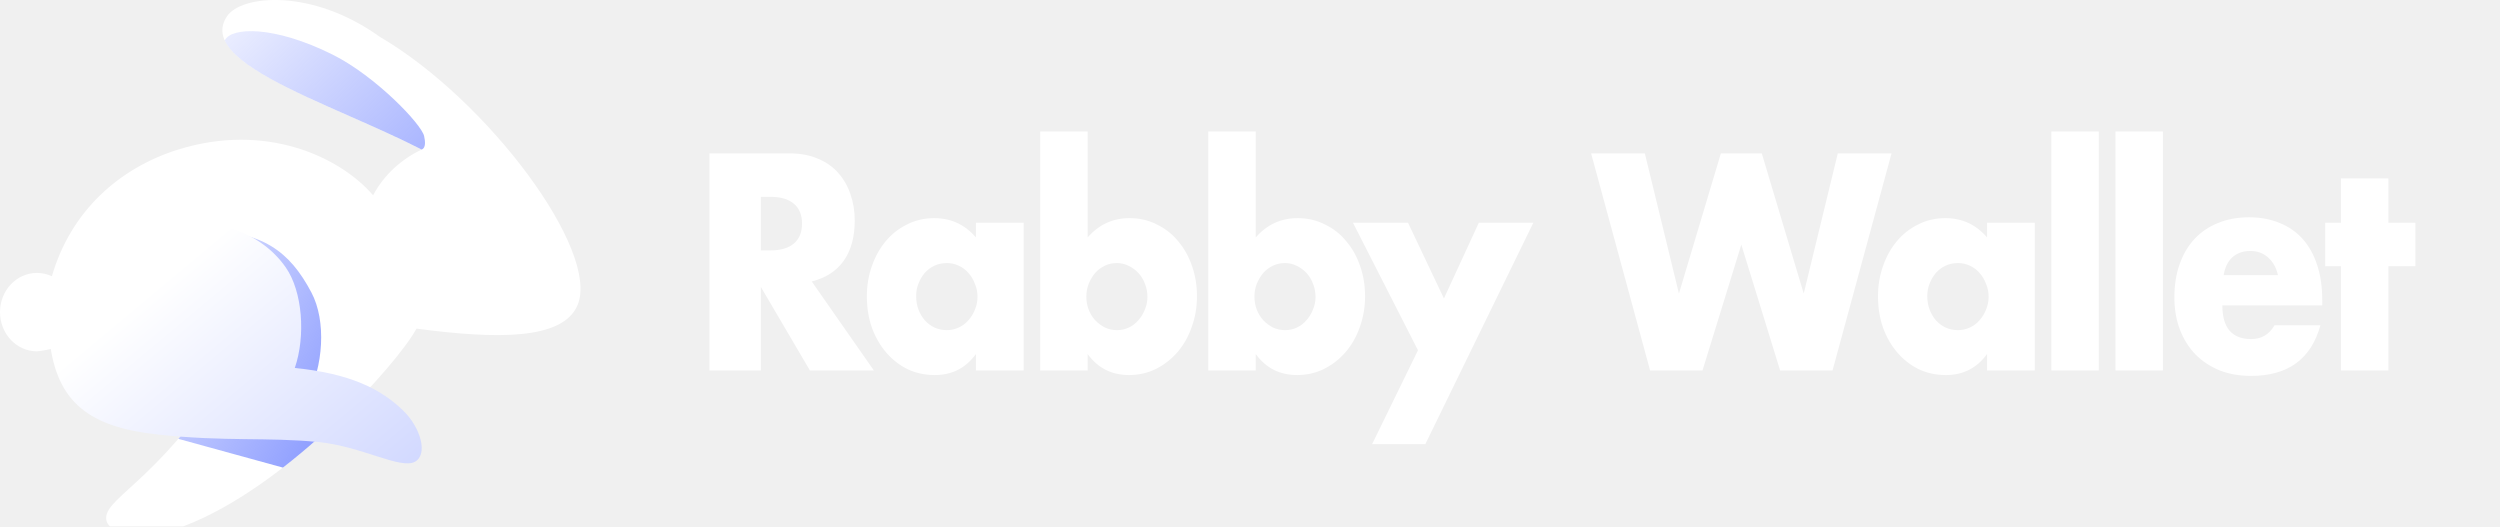
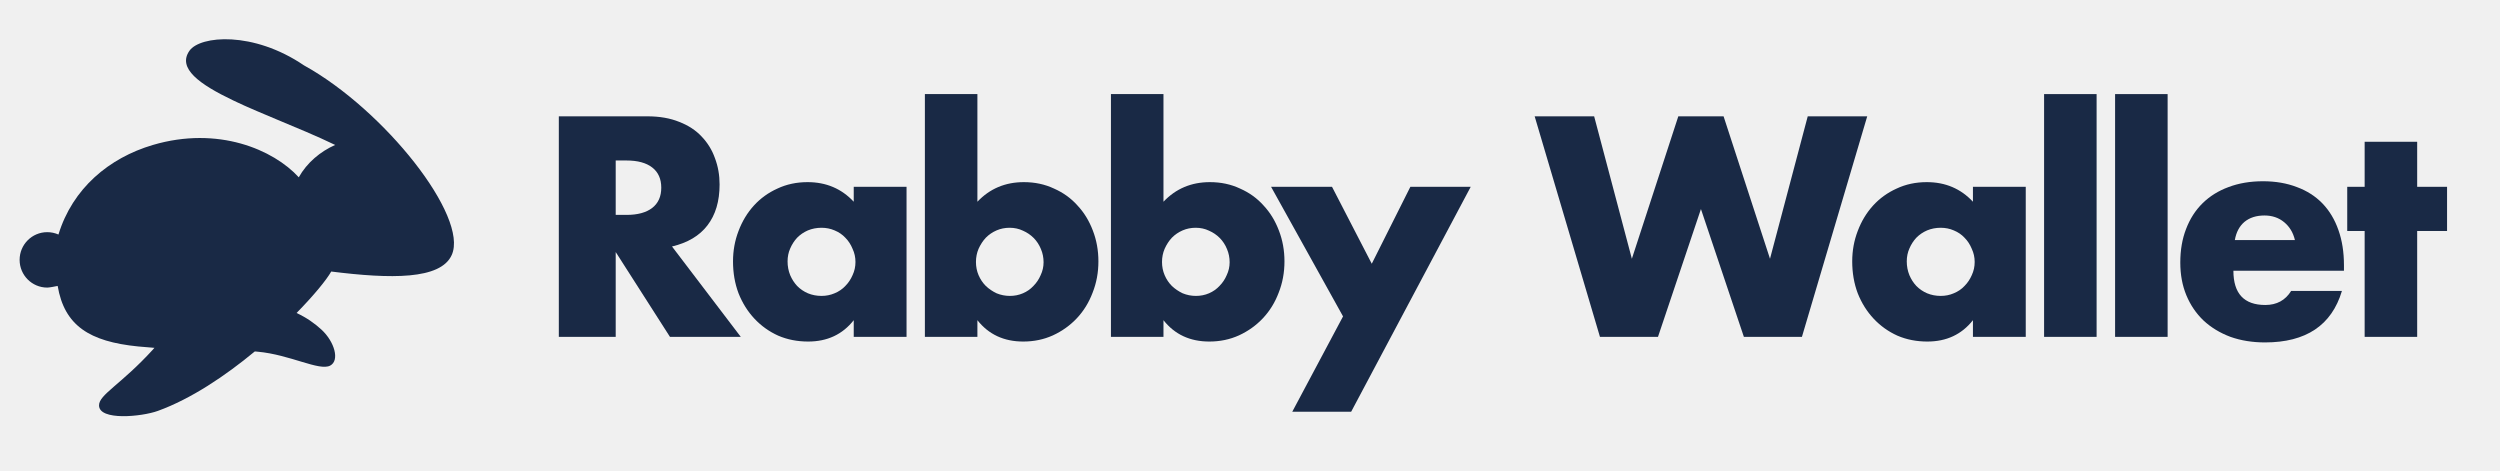
- <svg xmlns="http://www.w3.org/2000/svg" width="152" height="32" viewBox="0 0 152 32" fill="none">
-   <g clip-path="url(#clip0_65971_56919)">
-     <path d="M46.261 15.224H46.851C47.468 15.224 47.94 15.084 48.27 14.804C48.599 14.524 48.764 14.121 48.764 13.596C48.764 13.071 48.599 12.668 48.27 12.388C47.94 12.108 47.468 11.968 46.851 11.968H46.261V15.224ZM53.131 22.523H49.242L46.261 17.447V22.523H43.137V9.325H47.999C48.668 9.325 49.253 9.436 49.752 9.658C50.252 9.868 50.661 10.159 50.98 10.533C51.309 10.906 51.553 11.338 51.713 11.828C51.883 12.318 51.968 12.843 51.968 13.403C51.968 14.407 51.745 15.224 51.298 15.854C50.863 16.472 50.215 16.892 49.354 17.114L53.131 22.523Z" fill="white" />
-     <path d="M55.702 18.007C55.702 18.299 55.75 18.573 55.845 18.829C55.941 19.075 56.069 19.29 56.228 19.477C56.398 19.664 56.595 19.81 56.818 19.915C57.051 20.02 57.301 20.072 57.567 20.072C57.822 20.072 58.061 20.02 58.284 19.915C58.518 19.81 58.715 19.664 58.874 19.477C59.044 19.29 59.177 19.075 59.273 18.829C59.379 18.584 59.432 18.322 59.432 18.042C59.432 17.762 59.379 17.499 59.273 17.254C59.177 16.997 59.044 16.776 58.874 16.589C58.715 16.402 58.518 16.256 58.284 16.151C58.061 16.046 57.822 15.994 57.567 15.994C57.301 15.994 57.051 16.046 56.818 16.151C56.595 16.256 56.398 16.402 56.228 16.589C56.069 16.776 55.941 16.992 55.845 17.237C55.75 17.47 55.702 17.727 55.702 18.007ZM59.336 13.543H62.237V22.523H59.336V21.525C58.72 22.377 57.886 22.803 56.834 22.803C56.239 22.803 55.691 22.686 55.192 22.453C54.693 22.208 54.257 21.869 53.885 21.438C53.513 21.006 53.221 20.498 53.008 19.915C52.806 19.331 52.705 18.695 52.705 18.007C52.705 17.365 52.806 16.758 53.008 16.186C53.21 15.603 53.492 15.095 53.853 14.664C54.214 14.232 54.645 13.893 55.144 13.649C55.644 13.392 56.196 13.263 56.802 13.263C57.822 13.263 58.667 13.654 59.336 14.436V13.543Z" fill="white" />
-     <path d="M69.764 18.059C69.764 17.779 69.716 17.517 69.62 17.272C69.525 17.015 69.392 16.793 69.222 16.607C69.052 16.42 68.855 16.274 68.632 16.169C68.409 16.052 68.164 15.994 67.899 15.994C67.644 15.994 67.404 16.046 67.181 16.151C66.958 16.256 66.762 16.402 66.592 16.589C66.432 16.776 66.299 16.997 66.193 17.254C66.097 17.499 66.05 17.762 66.05 18.042C66.05 18.322 66.097 18.584 66.193 18.829C66.289 19.075 66.422 19.29 66.592 19.477C66.762 19.652 66.958 19.798 67.181 19.915C67.415 20.02 67.66 20.072 67.915 20.072C68.17 20.072 68.409 20.02 68.632 19.915C68.855 19.81 69.046 19.664 69.206 19.477C69.376 19.29 69.509 19.075 69.604 18.829C69.71 18.584 69.764 18.328 69.764 18.059ZM66.129 7.995V14.436C66.809 13.654 67.659 13.263 68.68 13.263C69.285 13.263 69.838 13.392 70.337 13.649C70.847 13.893 71.278 14.232 71.629 14.664C71.99 15.084 72.272 15.585 72.473 16.169C72.675 16.741 72.776 17.353 72.776 18.007C72.776 18.672 72.67 19.296 72.457 19.88C72.255 20.463 71.969 20.971 71.597 21.402C71.225 21.834 70.784 22.178 70.274 22.435C69.774 22.68 69.232 22.803 68.648 22.803C67.585 22.803 66.746 22.377 66.129 21.525V22.523H63.244V7.995H66.129Z" fill="white" />
-     <path d="M79.984 18.059C79.984 17.779 79.936 17.517 79.84 17.272C79.745 17.015 79.612 16.793 79.442 16.607C79.272 16.42 79.075 16.274 78.852 16.169C78.629 16.052 78.384 15.994 78.119 15.994C77.864 15.994 77.625 16.046 77.401 16.151C77.178 16.256 76.982 16.402 76.812 16.589C76.652 16.776 76.519 16.997 76.413 17.254C76.318 17.499 76.27 17.762 76.27 18.042C76.27 18.322 76.318 18.584 76.413 18.829C76.509 19.075 76.642 19.29 76.812 19.477C76.982 19.652 77.178 19.798 77.401 19.915C77.635 20.02 77.88 20.072 78.135 20.072C78.39 20.072 78.629 20.02 78.852 19.915C79.075 19.81 79.266 19.664 79.426 19.477C79.596 19.29 79.729 19.075 79.824 18.829C79.931 18.584 79.984 18.328 79.984 18.059ZM76.35 7.995V14.436C77.03 13.654 77.88 13.263 78.9 13.263C79.505 13.263 80.058 13.392 80.558 13.649C81.068 13.893 81.498 14.232 81.849 14.664C82.21 15.084 82.492 15.585 82.694 16.169C82.895 16.741 82.996 17.353 82.996 18.007C82.996 18.672 82.89 19.296 82.678 19.88C82.476 20.463 82.189 20.971 81.817 21.402C81.445 21.834 81.004 22.178 80.494 22.435C79.994 22.68 79.452 22.803 78.868 22.803C77.805 22.803 76.966 22.377 76.35 21.525V22.523H73.464V7.995H76.35Z" fill="white" />
-     <path d="M86.213 21.297L82.26 13.543H85.608L87.791 18.147L89.912 13.543H93.227L86.66 27.004H83.424L86.213 21.297Z" fill="white" />
-     <path d="M100.006 9.325L102.079 17.849L104.629 9.325H107.116L109.666 17.849L111.738 9.325H115.006L111.419 22.523H108.231L105.872 14.874L103.513 22.523H100.325L96.739 9.325H100.006Z" fill="white" />
-     <path d="M117.178 18.007C117.178 18.299 117.226 18.573 117.322 18.829C117.418 19.075 117.545 19.29 117.704 19.477C117.874 19.664 118.071 19.81 118.294 19.915C118.528 20.02 118.778 20.072 119.043 20.072C119.298 20.072 119.538 20.02 119.761 19.915C119.994 19.81 120.191 19.664 120.35 19.477C120.52 19.29 120.653 19.075 120.749 18.829C120.855 18.584 120.908 18.322 120.908 18.042C120.908 17.762 120.855 17.499 120.749 17.254C120.653 16.997 120.52 16.776 120.35 16.589C120.191 16.402 119.994 16.256 119.761 16.151C119.538 16.046 119.298 15.994 119.043 15.994C118.778 15.994 118.528 16.046 118.294 16.151C118.071 16.256 117.874 16.402 117.704 16.589C117.545 16.776 117.418 16.992 117.322 17.237C117.226 17.47 117.178 17.727 117.178 18.007ZM120.813 13.543H123.714V22.523H120.813V21.525C120.196 22.377 119.362 22.803 118.31 22.803C117.715 22.803 117.168 22.686 116.668 22.453C116.169 22.208 115.733 21.869 115.361 21.438C114.989 21.006 114.697 20.498 114.485 19.915C114.283 19.331 114.182 18.695 114.182 18.007C114.182 17.365 114.283 16.758 114.485 16.186C114.687 15.603 114.968 15.095 115.329 14.664C115.691 14.232 116.121 13.893 116.621 13.649C117.12 13.392 117.673 13.263 118.278 13.263C119.298 13.263 120.143 13.654 120.813 14.436V13.543Z" fill="white" />
-     <path d="M127.606 7.995V22.523H124.721V7.995H127.606Z" fill="white" />
-     <path d="M131.506 7.995V22.523H128.621V7.995H131.506Z" fill="white" />
-     <path d="M138.499 16.729C138.403 16.286 138.206 15.93 137.909 15.661C137.611 15.393 137.25 15.259 136.825 15.259C136.379 15.259 136.012 15.387 135.725 15.644C135.449 15.901 135.273 16.262 135.199 16.729H138.499ZM135.119 18.567C135.119 19.932 135.704 20.615 136.873 20.615C137.5 20.615 137.973 20.335 138.291 19.775H141.081C140.518 21.828 139.11 22.855 136.857 22.855C136.166 22.855 135.534 22.744 134.96 22.523C134.386 22.289 133.892 21.963 133.478 21.543C133.074 21.122 132.76 20.621 132.537 20.037C132.314 19.454 132.202 18.8 132.202 18.077C132.202 17.33 132.309 16.659 132.521 16.064C132.734 15.457 133.037 14.944 133.43 14.524C133.823 14.104 134.296 13.783 134.848 13.561C135.412 13.328 136.044 13.211 136.745 13.211C137.436 13.211 138.058 13.328 138.61 13.561C139.163 13.783 139.63 14.109 140.013 14.541C140.395 14.973 140.688 15.504 140.89 16.134C141.092 16.752 141.192 17.453 141.192 18.234V18.567H135.119Z" fill="white" />
-     <path d="M145.214 16.186V22.523H142.329V16.186H141.373V13.543H142.329V10.848H145.214V13.543H146.856V16.186H145.214Z" fill="white" />
-     <path d="M35.115 18.551C36.501 15.262 29.648 6.073 23.101 2.245C18.974 -0.721 14.673 -0.314 13.802 0.989C11.891 3.846 20.131 6.268 25.642 9.094C24.458 9.64 23.341 10.621 22.685 11.875C20.63 9.492 16.121 7.441 10.83 9.094C7.264 10.207 4.3 12.832 3.155 16.797C2.877 16.666 2.569 16.593 2.245 16.593C1.005 16.593 0 17.66 0 18.977C0 20.293 1.005 21.361 2.245 21.361C2.474 21.361 3.193 21.197 3.193 21.197L14.673 21.285C10.082 29.021 6.454 30.152 6.454 31.492C6.454 32.832 9.925 32.469 11.229 31.969C17.469 29.578 24.172 22.125 25.322 19.98C30.152 20.62 34.211 20.695 35.115 18.551Z" fill="url(#paint0_linear_65971_56919)" />
-     <path fill-rule="evenodd" clip-rule="evenodd" d="M25.642 9.094C25.642 9.094 25.642 9.094 25.642 9.094C25.898 8.987 25.857 8.587 25.786 8.272C25.625 7.549 22.843 4.632 20.232 3.325C16.672 1.545 14.052 1.637 13.664 2.457C14.389 4.035 17.75 5.517 21.261 7.064C22.759 7.725 24.283 8.397 25.642 9.094C25.642 9.094 25.642 9.094 25.642 9.094Z" fill="url(#paint1_linear_65971_56919)" />
-     <path fill-rule="evenodd" clip-rule="evenodd" d="M21.125 24.977C20.405 24.685 19.592 24.417 18.668 24.174C19.653 22.301 19.86 19.528 18.929 17.774C17.623 15.314 15.983 14.004 12.172 14.004C10.076 14.004 4.433 14.754 4.333 19.757C4.322 20.282 4.332 20.763 4.368 21.206L14.673 21.285C13.284 23.626 11.983 25.362 10.844 26.682C12.211 27.054 13.34 27.366 14.376 27.653C15.359 27.925 16.259 28.175 17.201 28.43C18.622 27.33 19.957 26.132 21.125 24.977Z" fill="url(#paint2_linear_65971_56919)" />
-     <path d="M3.018 20.692C3.439 24.492 5.472 25.982 9.628 26.423C13.784 26.864 16.168 26.568 19.342 26.875C21.992 27.131 24.359 28.565 25.237 28.07C26.027 27.623 25.585 26.011 24.528 24.977C23.157 23.637 21.261 22.705 17.923 22.374C18.588 20.44 18.402 17.728 17.369 16.252C15.875 14.119 13.118 13.154 9.628 13.576C5.983 14.016 2.489 15.922 3.018 20.692Z" fill="url(#paint3_linear_65971_56919)" />
-   </g>
-   <defs>
-     <linearGradient id="paint0_linear_65971_56919" x1="10.414" y1="15.638" x2="35.024" y2="22.209" gradientUnits="userSpaceOnUse">
-       <stop stop-color="white" />
-       <stop offset="1" stop-color="white" />
-     </linearGradient>
-     <linearGradient id="paint1_linear_65971_56919" x1="30.707" y1="15.146" x2="12.039" y2="-2.475" gradientUnits="userSpaceOnUse">
-       <stop stop-color="#8697FF" />
-       <stop offset="1" stop-color="#8697FF" stop-opacity="0" />
-     </linearGradient>
-     <linearGradient id="paint2_linear_65971_56919" x1="21.615" y1="25.63" x2="4.211" y2="16.209" gradientUnits="userSpaceOnUse">
-       <stop stop-color="#8697FF" />
-       <stop offset="1" stop-color="#8697FF" stop-opacity="0" />
-     </linearGradient>
-     <linearGradient id="paint3_linear_65971_56919" x1="11.871" y1="15.445" x2="24.165" y2="30.152" gradientUnits="userSpaceOnUse">
-       <stop stop-color="white" />
-       <stop offset="0.984" stop-color="#D1D8FF" />
-     </linearGradient>
-     <clipPath id="clip0_65971_56919">
-       <rect width="152" height="32" fill="white" />
-     </clipPath>
-   </defs>
+ <svg xmlns="http://www.w3.org/2000/svg" width="170" height="32" viewBox="0 0 170 32" fill="none">
+   <path d="M12.885 3.449C13.614 2.42 17.212 2.098 20.665 4.442C26.144 7.469 31.88 14.735 30.72 17.335C29.963 19.03 26.566 18.97 22.524 18.464C22.201 19.034 21.349 20.076 20.167 21.283C20.841 21.599 21.389 21.979 21.86 22.415C22.745 23.233 23.115 24.508 22.454 24.86C21.719 25.252 19.738 24.117 17.52 23.915C17.455 23.909 17.391 23.904 17.326 23.898C15.328 25.553 12.993 27.124 10.73 27.943C9.639 28.338 6.734 28.625 6.734 27.565C6.735 26.827 8.21 26.167 10.406 23.763H10.404C10.437 23.727 10.468 23.69 10.501 23.653C10.148 23.628 9.779 23.597 9.392 23.559C6.079 23.227 4.38 22.142 3.921 19.443C3.748 19.479 3.36 19.556 3.212 19.556C2.175 19.555 1.334 18.712 1.334 17.671C1.334 16.63 2.175 15.787 3.212 15.787C3.483 15.787 3.742 15.844 3.975 15.948C4.933 12.813 7.413 10.738 10.396 9.857C14.825 8.551 18.598 10.173 20.317 12.057C20.867 11.065 21.802 10.289 22.793 9.857C21.556 9.258 20.154 8.68 18.796 8.114C18.357 7.931 17.922 7.748 17.499 7.566C17.256 7.462 17.016 7.358 16.782 7.254C16.726 7.229 16.671 7.204 16.615 7.18C16.438 7.1 16.264 7.019 16.093 6.939C16.013 6.902 15.935 6.865 15.857 6.828C13.559 5.732 12.042 4.64 12.885 3.449Z" fill="#192945" />
+   <path d="M41.868 14.613H42.598C43.361 14.613 43.946 14.454 44.354 14.136C44.762 13.817 44.966 13.36 44.966 12.763C44.966 12.166 44.762 11.709 44.354 11.391C43.946 11.072 43.361 10.913 42.598 10.913H41.868V14.613ZM50.373 22.907H45.558L41.868 17.139V22.907H38V7.91H44.019C44.847 7.91 45.571 8.036 46.189 8.288C46.807 8.527 47.314 8.858 47.709 9.282C48.116 9.707 48.419 10.197 48.616 10.754C48.827 11.311 48.932 11.908 48.932 12.544C48.932 13.685 48.656 14.613 48.103 15.329C47.564 16.032 46.761 16.509 45.696 16.761L50.373 22.907Z" fill="#192945" />
+   <path d="M53.555 17.775C53.555 18.107 53.614 18.418 53.732 18.71C53.851 18.988 54.009 19.234 54.206 19.446C54.416 19.658 54.66 19.824 54.936 19.943C55.225 20.062 55.535 20.122 55.864 20.122C56.179 20.122 56.475 20.062 56.752 19.943C57.041 19.824 57.284 19.658 57.482 19.446C57.692 19.234 57.856 18.988 57.975 18.71C58.106 18.432 58.172 18.133 58.172 17.815C58.172 17.497 58.106 17.198 57.975 16.92C57.856 16.628 57.692 16.376 57.482 16.164C57.284 15.952 57.041 15.786 56.752 15.667C56.475 15.548 56.179 15.488 55.864 15.488C55.535 15.488 55.225 15.548 54.936 15.667C54.66 15.786 54.416 15.952 54.206 16.164C54.009 16.376 53.851 16.622 53.732 16.9C53.614 17.165 53.555 17.457 53.555 17.775ZM58.054 12.703H61.645V22.907H58.054V21.773C57.291 22.741 56.258 23.225 54.956 23.225C54.219 23.225 53.542 23.092 52.923 22.827C52.305 22.549 51.766 22.164 51.305 21.674C50.845 21.183 50.483 20.606 50.22 19.943C49.97 19.28 49.845 18.558 49.845 17.775C49.845 17.046 49.97 16.356 50.22 15.707C50.47 15.044 50.819 14.467 51.266 13.976C51.713 13.486 52.246 13.101 52.864 12.823C53.482 12.531 54.166 12.385 54.916 12.385C56.179 12.385 57.225 12.829 58.054 13.718V12.703Z" fill="#192945" />
+   <path d="M70.963 17.835C70.963 17.517 70.903 17.218 70.785 16.94C70.666 16.648 70.502 16.396 70.292 16.184C70.081 15.972 69.838 15.806 69.561 15.687C69.285 15.554 68.983 15.488 68.654 15.488C68.338 15.488 68.042 15.548 67.766 15.667C67.49 15.786 67.246 15.952 67.036 16.164C66.838 16.376 66.674 16.628 66.542 16.92C66.424 17.198 66.365 17.497 66.365 17.815C66.365 18.133 66.424 18.432 66.542 18.71C66.661 18.988 66.825 19.234 67.036 19.446C67.246 19.645 67.49 19.811 67.766 19.943C68.055 20.062 68.358 20.122 68.674 20.122C68.989 20.122 69.285 20.062 69.561 19.943C69.838 19.824 70.075 19.658 70.272 19.446C70.482 19.234 70.647 18.988 70.765 18.71C70.897 18.432 70.963 18.14 70.963 17.835ZM66.463 6.398V13.718C67.305 12.829 68.358 12.385 69.621 12.385C70.371 12.385 71.055 12.531 71.673 12.823C72.304 13.101 72.837 13.486 73.271 13.976C73.719 14.454 74.067 15.024 74.317 15.687C74.567 16.337 74.692 17.033 74.692 17.775C74.692 18.531 74.561 19.24 74.297 19.903C74.047 20.566 73.692 21.143 73.232 21.634C72.771 22.124 72.225 22.516 71.594 22.807C70.976 23.086 70.305 23.225 69.581 23.225C68.266 23.225 67.227 22.741 66.463 21.773V22.907H62.892V6.398H66.463Z" fill="#192945" />
+   <path d="M83.615 17.835C83.615 17.517 83.555 17.218 83.437 16.94C83.319 16.648 83.154 16.396 82.944 16.184C82.733 15.972 82.49 15.806 82.214 15.687C81.937 15.554 81.635 15.488 81.306 15.488C80.99 15.488 80.694 15.548 80.418 15.667C80.142 15.786 79.898 15.952 79.688 16.164C79.49 16.376 79.326 16.628 79.195 16.92C79.076 17.198 79.017 17.497 79.017 17.815C79.017 18.133 79.076 18.432 79.195 18.71C79.313 18.988 79.477 19.234 79.688 19.446C79.898 19.645 80.142 19.811 80.418 19.943C80.707 20.062 81.01 20.122 81.326 20.122C81.641 20.122 81.937 20.062 82.214 19.943C82.49 19.824 82.727 19.658 82.924 19.446C83.135 19.234 83.299 18.988 83.417 18.71C83.549 18.432 83.615 18.14 83.615 17.835ZM79.116 6.398V13.718C79.958 12.829 81.01 12.385 82.273 12.385C83.023 12.385 83.707 12.531 84.325 12.823C84.957 13.101 85.489 13.486 85.924 13.976C86.371 14.454 86.719 15.024 86.969 15.687C87.219 16.337 87.344 17.033 87.344 17.775C87.344 18.531 87.213 19.24 86.95 19.903C86.7 20.566 86.344 21.143 85.884 21.634C85.424 22.124 84.878 22.516 84.246 22.807C83.628 23.086 82.957 23.225 82.233 23.225C80.918 23.225 79.879 22.741 79.116 21.773V22.907H75.544V6.398H79.116Z" fill="#192945" />
+   <path d="M91.327 21.515L86.433 12.703H90.577L93.28 17.934L95.905 12.703H100.009L91.879 27.998H87.874L91.327 21.515Z" fill="#192945" />
+   <path d="M108.402 7.91L110.967 17.596L114.125 7.91H117.203L120.36 17.596L122.926 7.91H126.971L122.531 22.907H118.584L115.664 14.215L112.743 22.907H108.797L104.357 7.91H108.402Z" fill="#192945" />
+   <path d="M129.66 17.775C129.66 18.107 129.72 18.418 129.838 18.71C129.956 18.988 130.114 19.234 130.312 19.446C130.522 19.658 130.765 19.824 131.042 19.943C131.331 20.062 131.64 20.122 131.969 20.122C132.285 20.122 132.581 20.062 132.857 19.943C133.147 19.824 133.39 19.658 133.587 19.446C133.798 19.234 133.962 18.988 134.081 18.71C134.212 18.432 134.278 18.133 134.278 17.815C134.278 17.497 134.212 17.198 134.081 16.92C133.962 16.628 133.798 16.376 133.587 16.164C133.39 15.952 133.147 15.786 132.857 15.667C132.581 15.548 132.285 15.488 131.969 15.488C131.64 15.488 131.331 15.548 131.042 15.667C130.765 15.786 130.522 15.952 130.312 16.164C130.114 16.376 129.956 16.622 129.838 16.9C129.72 17.165 129.66 17.457 129.66 17.775ZM134.16 12.703H137.751V22.907H134.16V21.773C133.397 22.741 132.364 23.225 131.061 23.225C130.325 23.225 129.647 23.092 129.029 22.827C128.411 22.549 127.871 22.164 127.411 21.674C126.95 21.183 126.589 20.606 126.326 19.943C126.076 19.28 125.951 18.558 125.951 17.775C125.951 17.046 126.076 16.356 126.326 15.707C126.576 15.044 126.924 14.467 127.371 13.976C127.819 13.486 128.352 13.101 128.97 12.823C129.588 12.531 130.272 12.385 131.022 12.385C132.285 12.385 133.331 12.829 134.16 13.718V12.703Z" fill="#192945" />
+   <path d="M142.569 6.398V22.907H138.998V6.398H142.569Z" fill="#192945" />
+   <path d="M147.398 6.398V22.907H143.826V6.398H147.398Z" fill="#192945" />
+   <path d="M156.054 16.323C155.936 15.819 155.692 15.415 155.324 15.11C154.956 14.805 154.508 14.653 153.982 14.653C153.43 14.653 152.976 14.798 152.621 15.09C152.279 15.382 152.061 15.793 151.969 16.323H156.054ZM151.871 18.412C151.871 19.963 152.594 20.739 154.041 20.739C154.818 20.739 155.403 20.421 155.798 19.784H159.251C158.554 22.118 156.811 23.285 154.022 23.285C153.167 23.285 152.384 23.159 151.673 22.907C150.963 22.642 150.351 22.27 149.838 21.793C149.338 21.316 148.95 20.745 148.674 20.082C148.398 19.419 148.26 18.677 148.26 17.855C148.26 17.006 148.391 16.244 148.654 15.568C148.917 14.878 149.292 14.295 149.779 13.817C150.266 13.34 150.851 12.975 151.535 12.723C152.233 12.458 153.015 12.325 153.883 12.325C154.739 12.325 155.508 12.458 156.192 12.723C156.876 12.975 157.455 13.347 157.929 13.837C158.402 14.328 158.764 14.931 159.014 15.647C159.264 16.35 159.389 17.145 159.389 18.034V18.412H151.871Z" fill="#192945" />
+   <path d="M164.368 15.707V22.907H160.796V15.707H159.612V12.703H160.796V9.64H164.368V12.703H166.4V15.707H164.368Z" fill="#192945" />
</svg>
